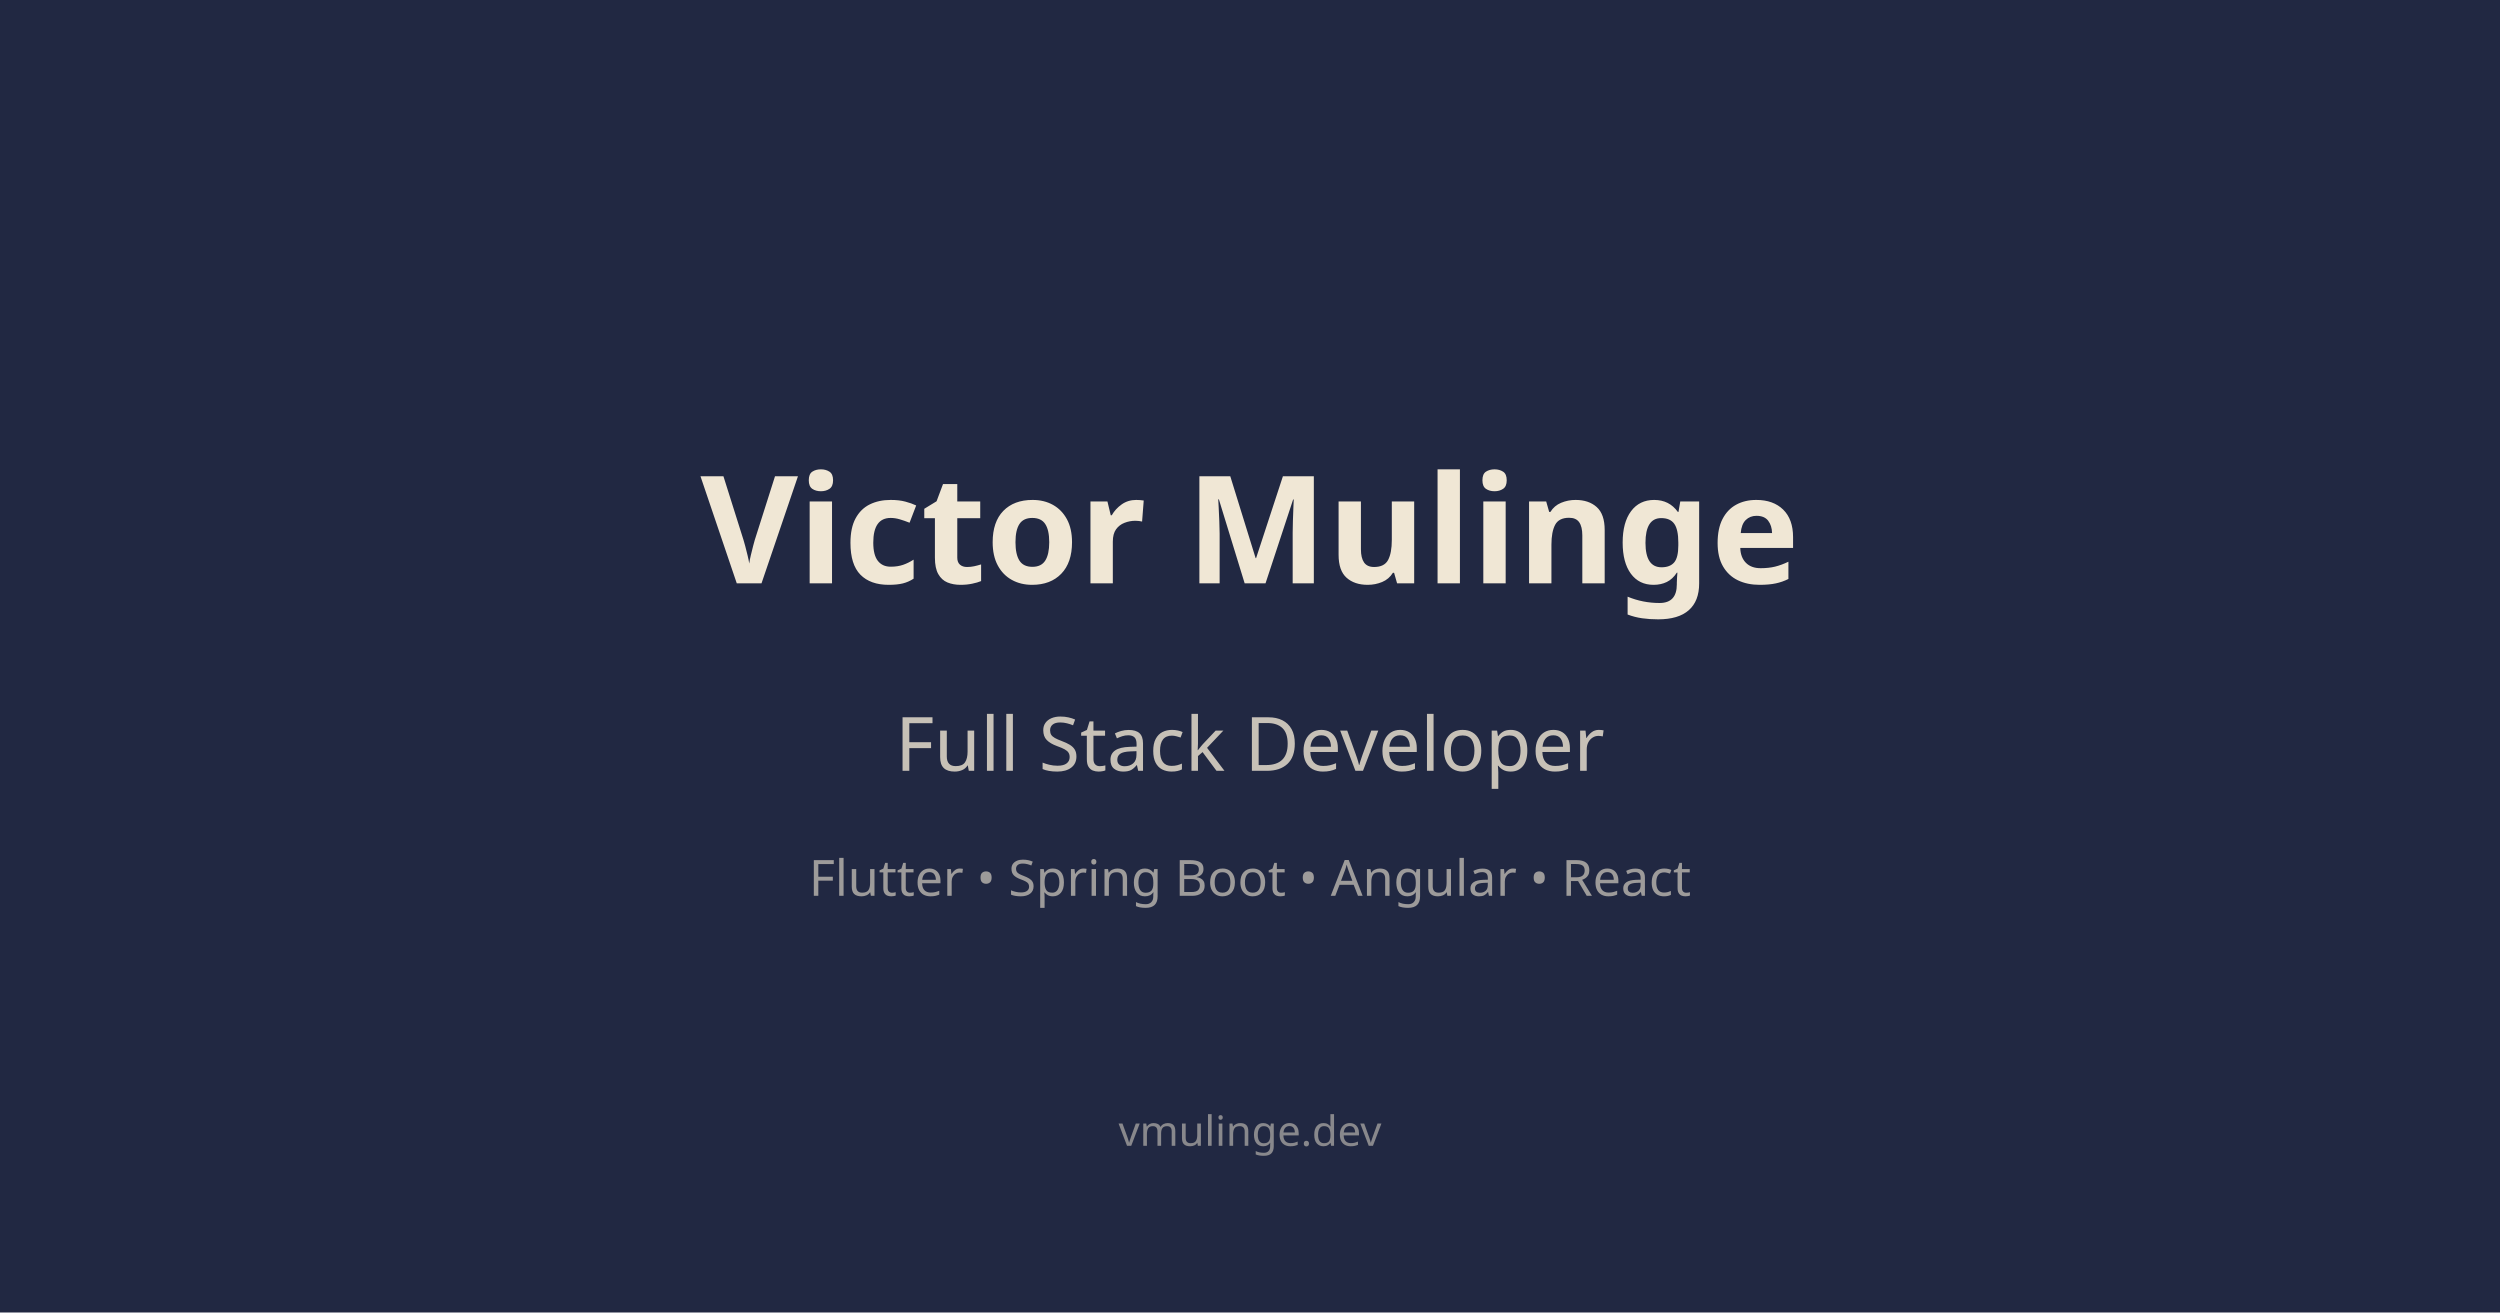
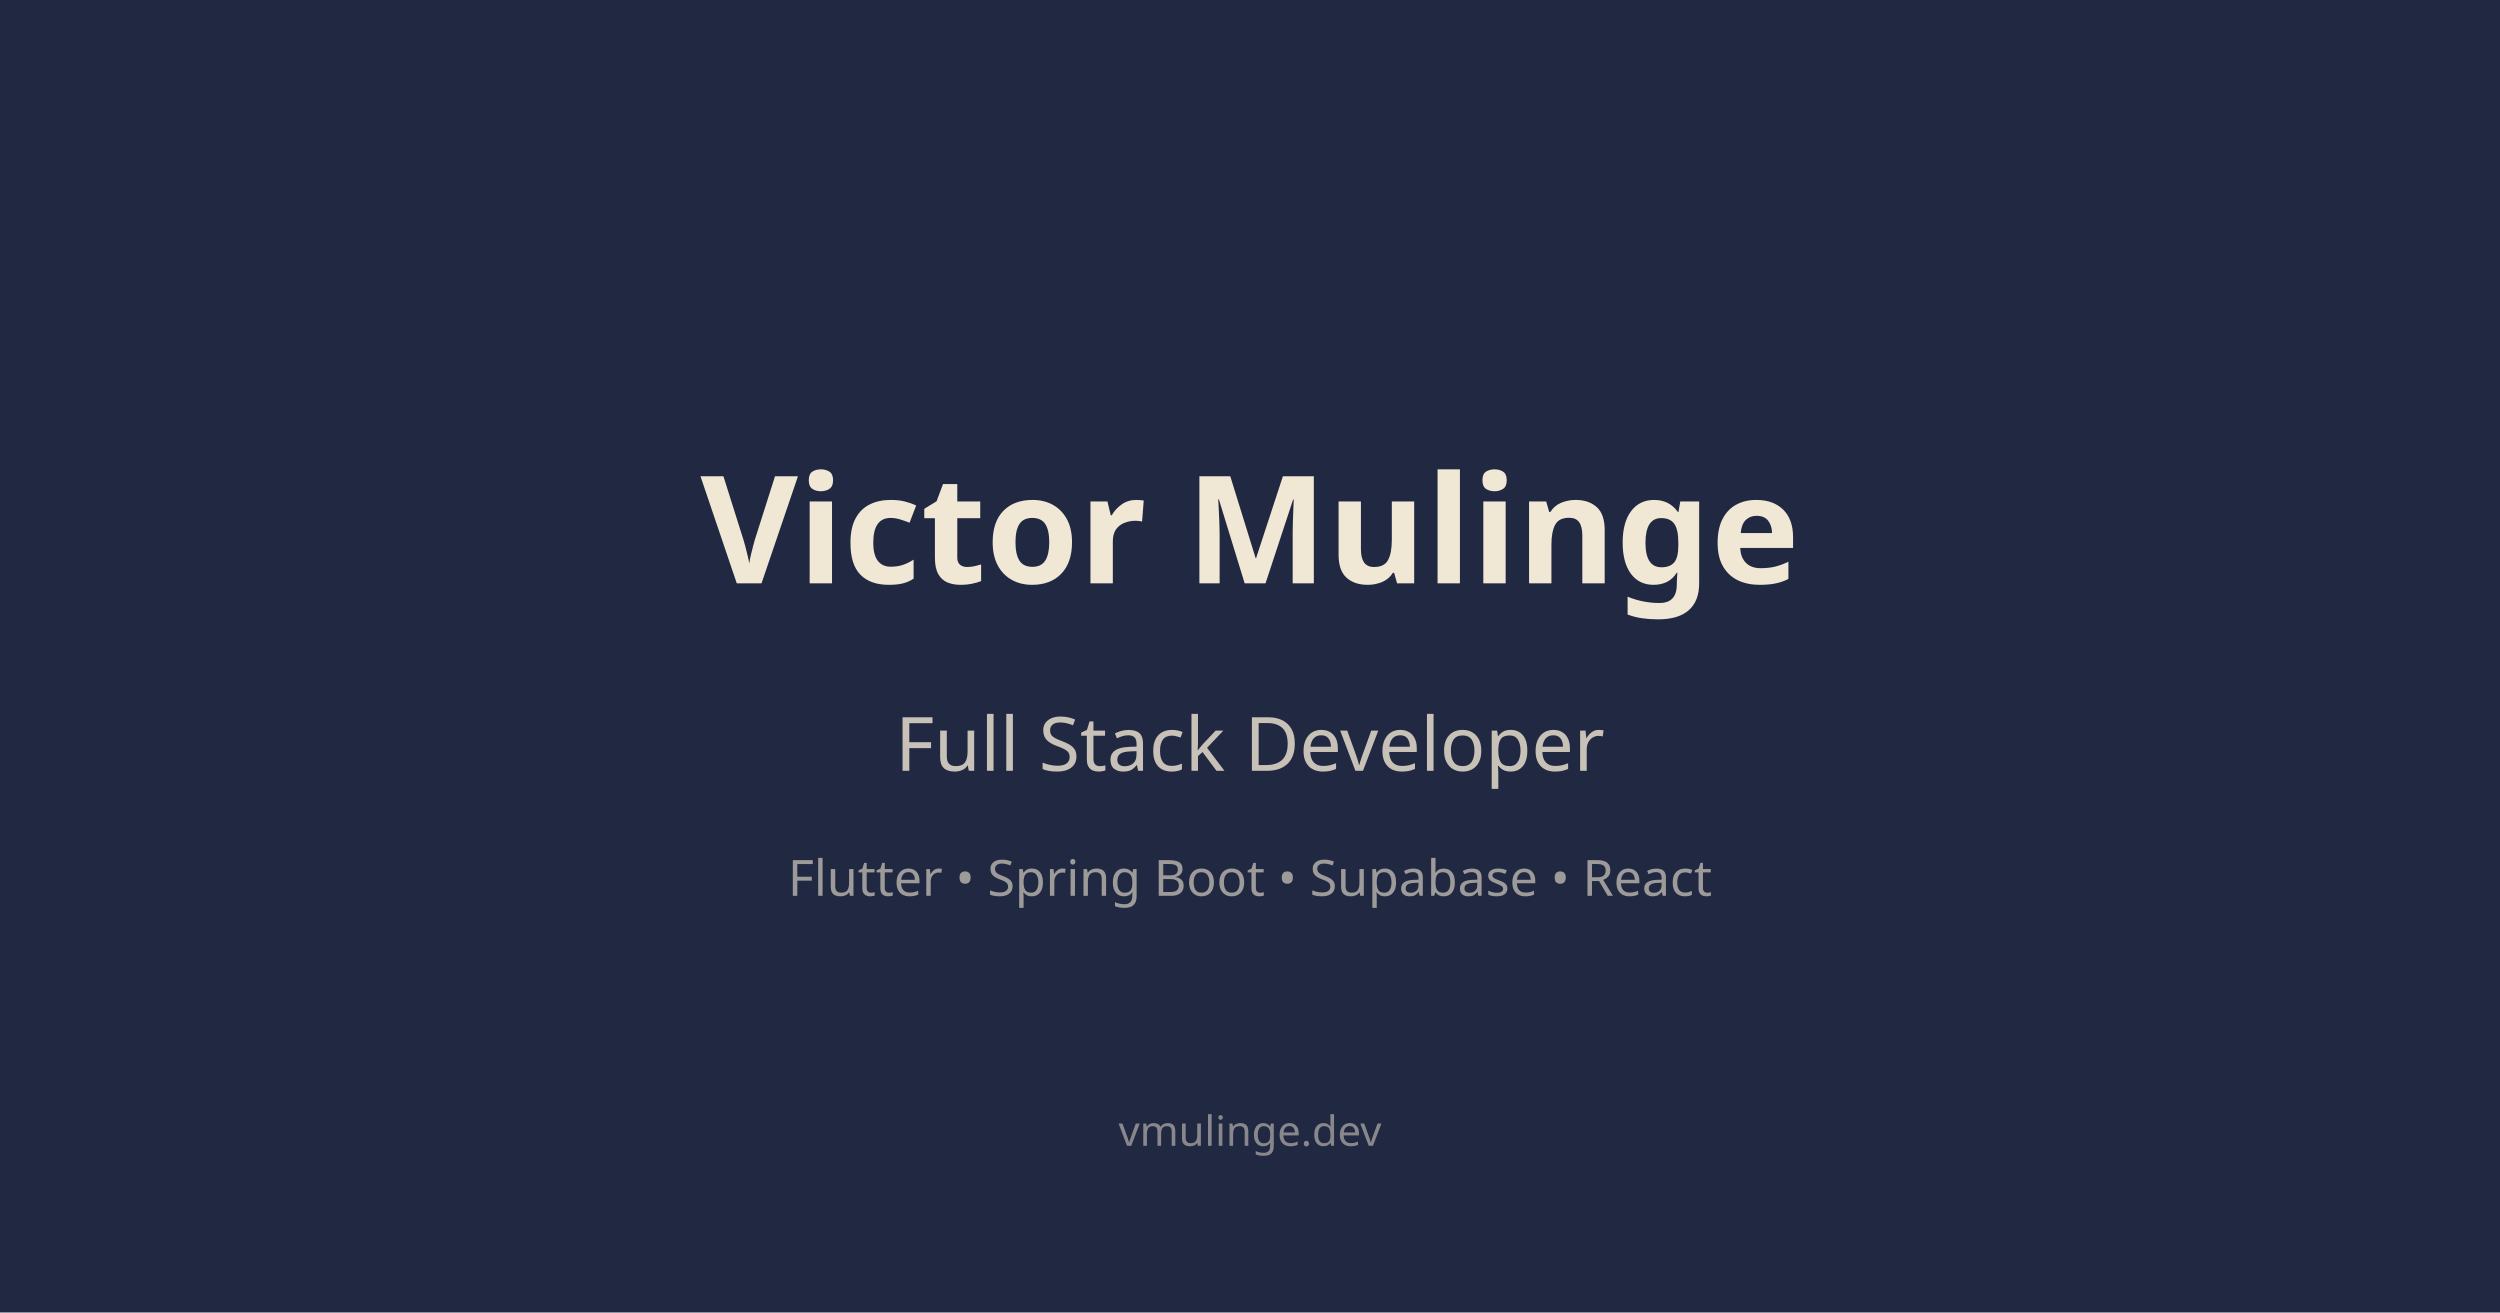
<svg xmlns="http://www.w3.org/2000/svg" width="1200" height="630">
  <rect width="100%" height="100%" fill="#212842" />
  <text x="600" y="280" font-family="system-ui, sans-serif" font-size="72" font-weight="bold" fill="#F0E7D5" text-anchor="middle">Victor Mulinge</text>
  <text x="600" y="370" font-family="system-ui, sans-serif" font-size="36" fill="#F0E7D5" text-anchor="middle" opacity="0.8">Full Stack Developer</text>
-   <text x="600" y="430" font-family="system-ui, sans-serif" font-size="24" fill="#F0E7D5" text-anchor="middle" opacity="0.6">Flutter • Spring Boot • Angular • React</text>
+   <text x="600" y="430" font-family="system-ui, sans-serif" font-size="24" fill="#F0E7D5" text-anchor="middle" opacity="0.6">Flutter • Spring Boot • Supabase • React</text>
  <text x="600" y="550" font-family="system-ui, sans-serif" font-size="20" fill="#F0E7D5" text-anchor="middle" opacity="0.5">vmulinge.dev</text>
</svg>
